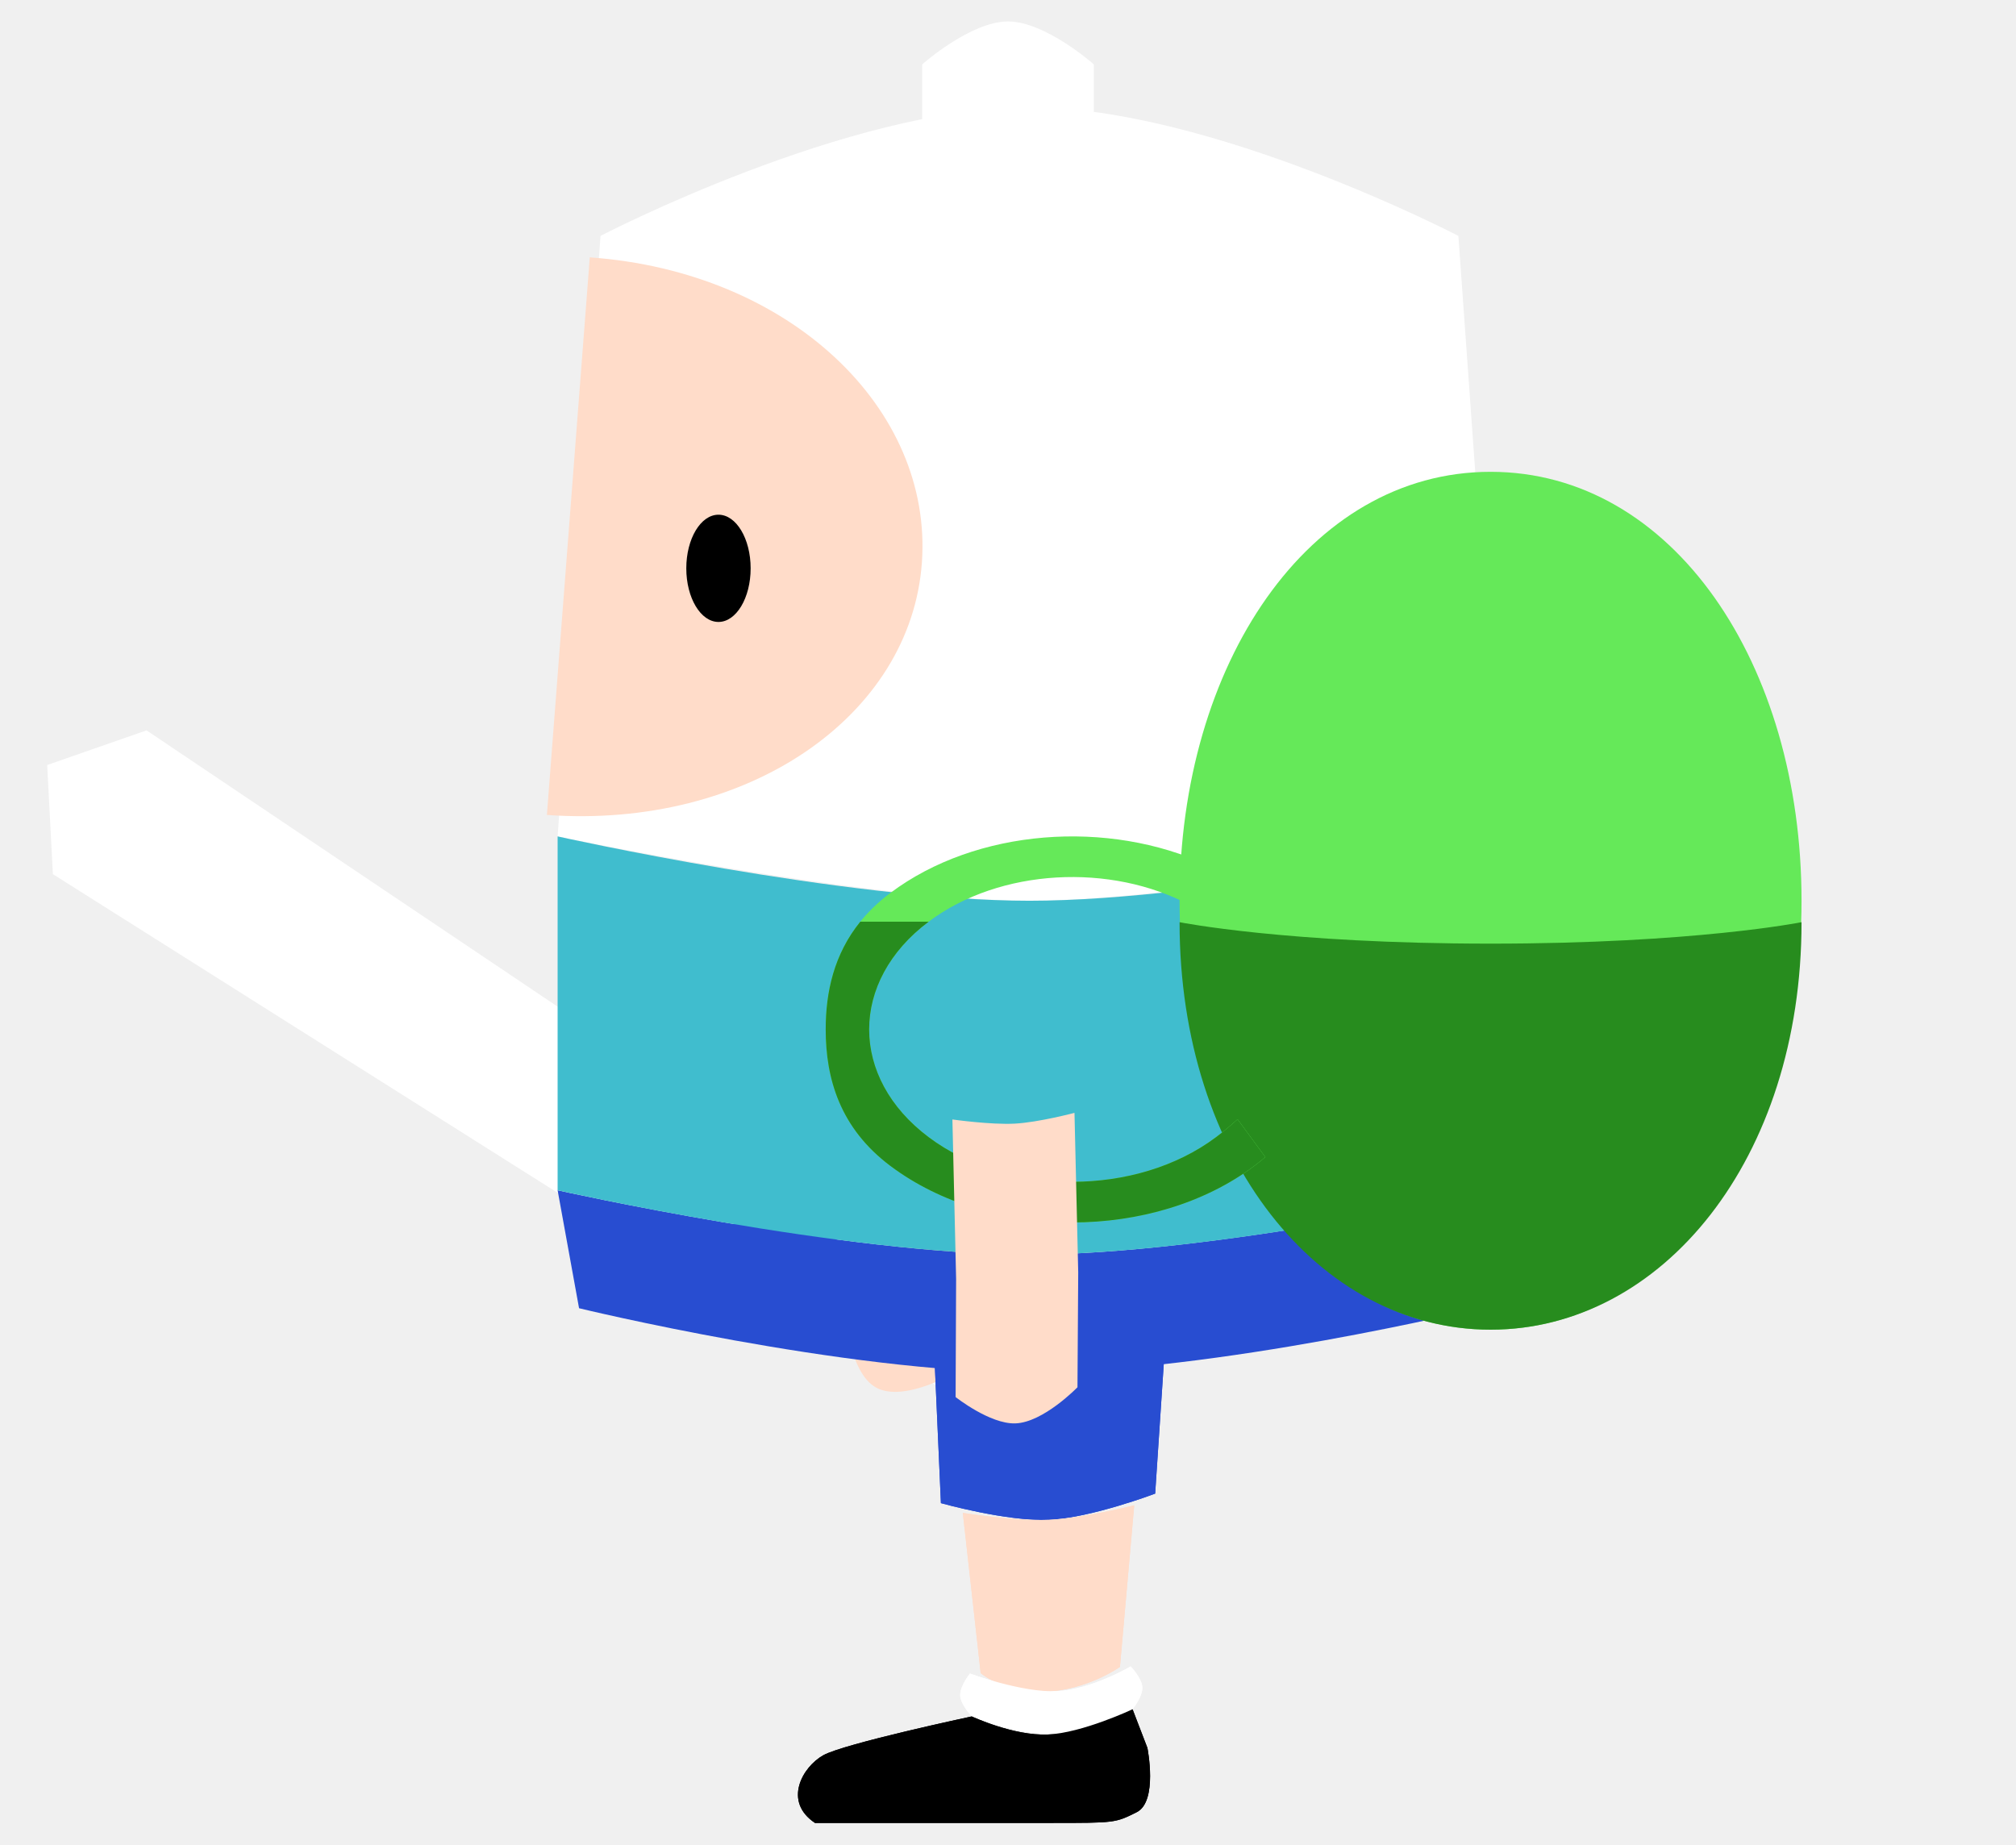
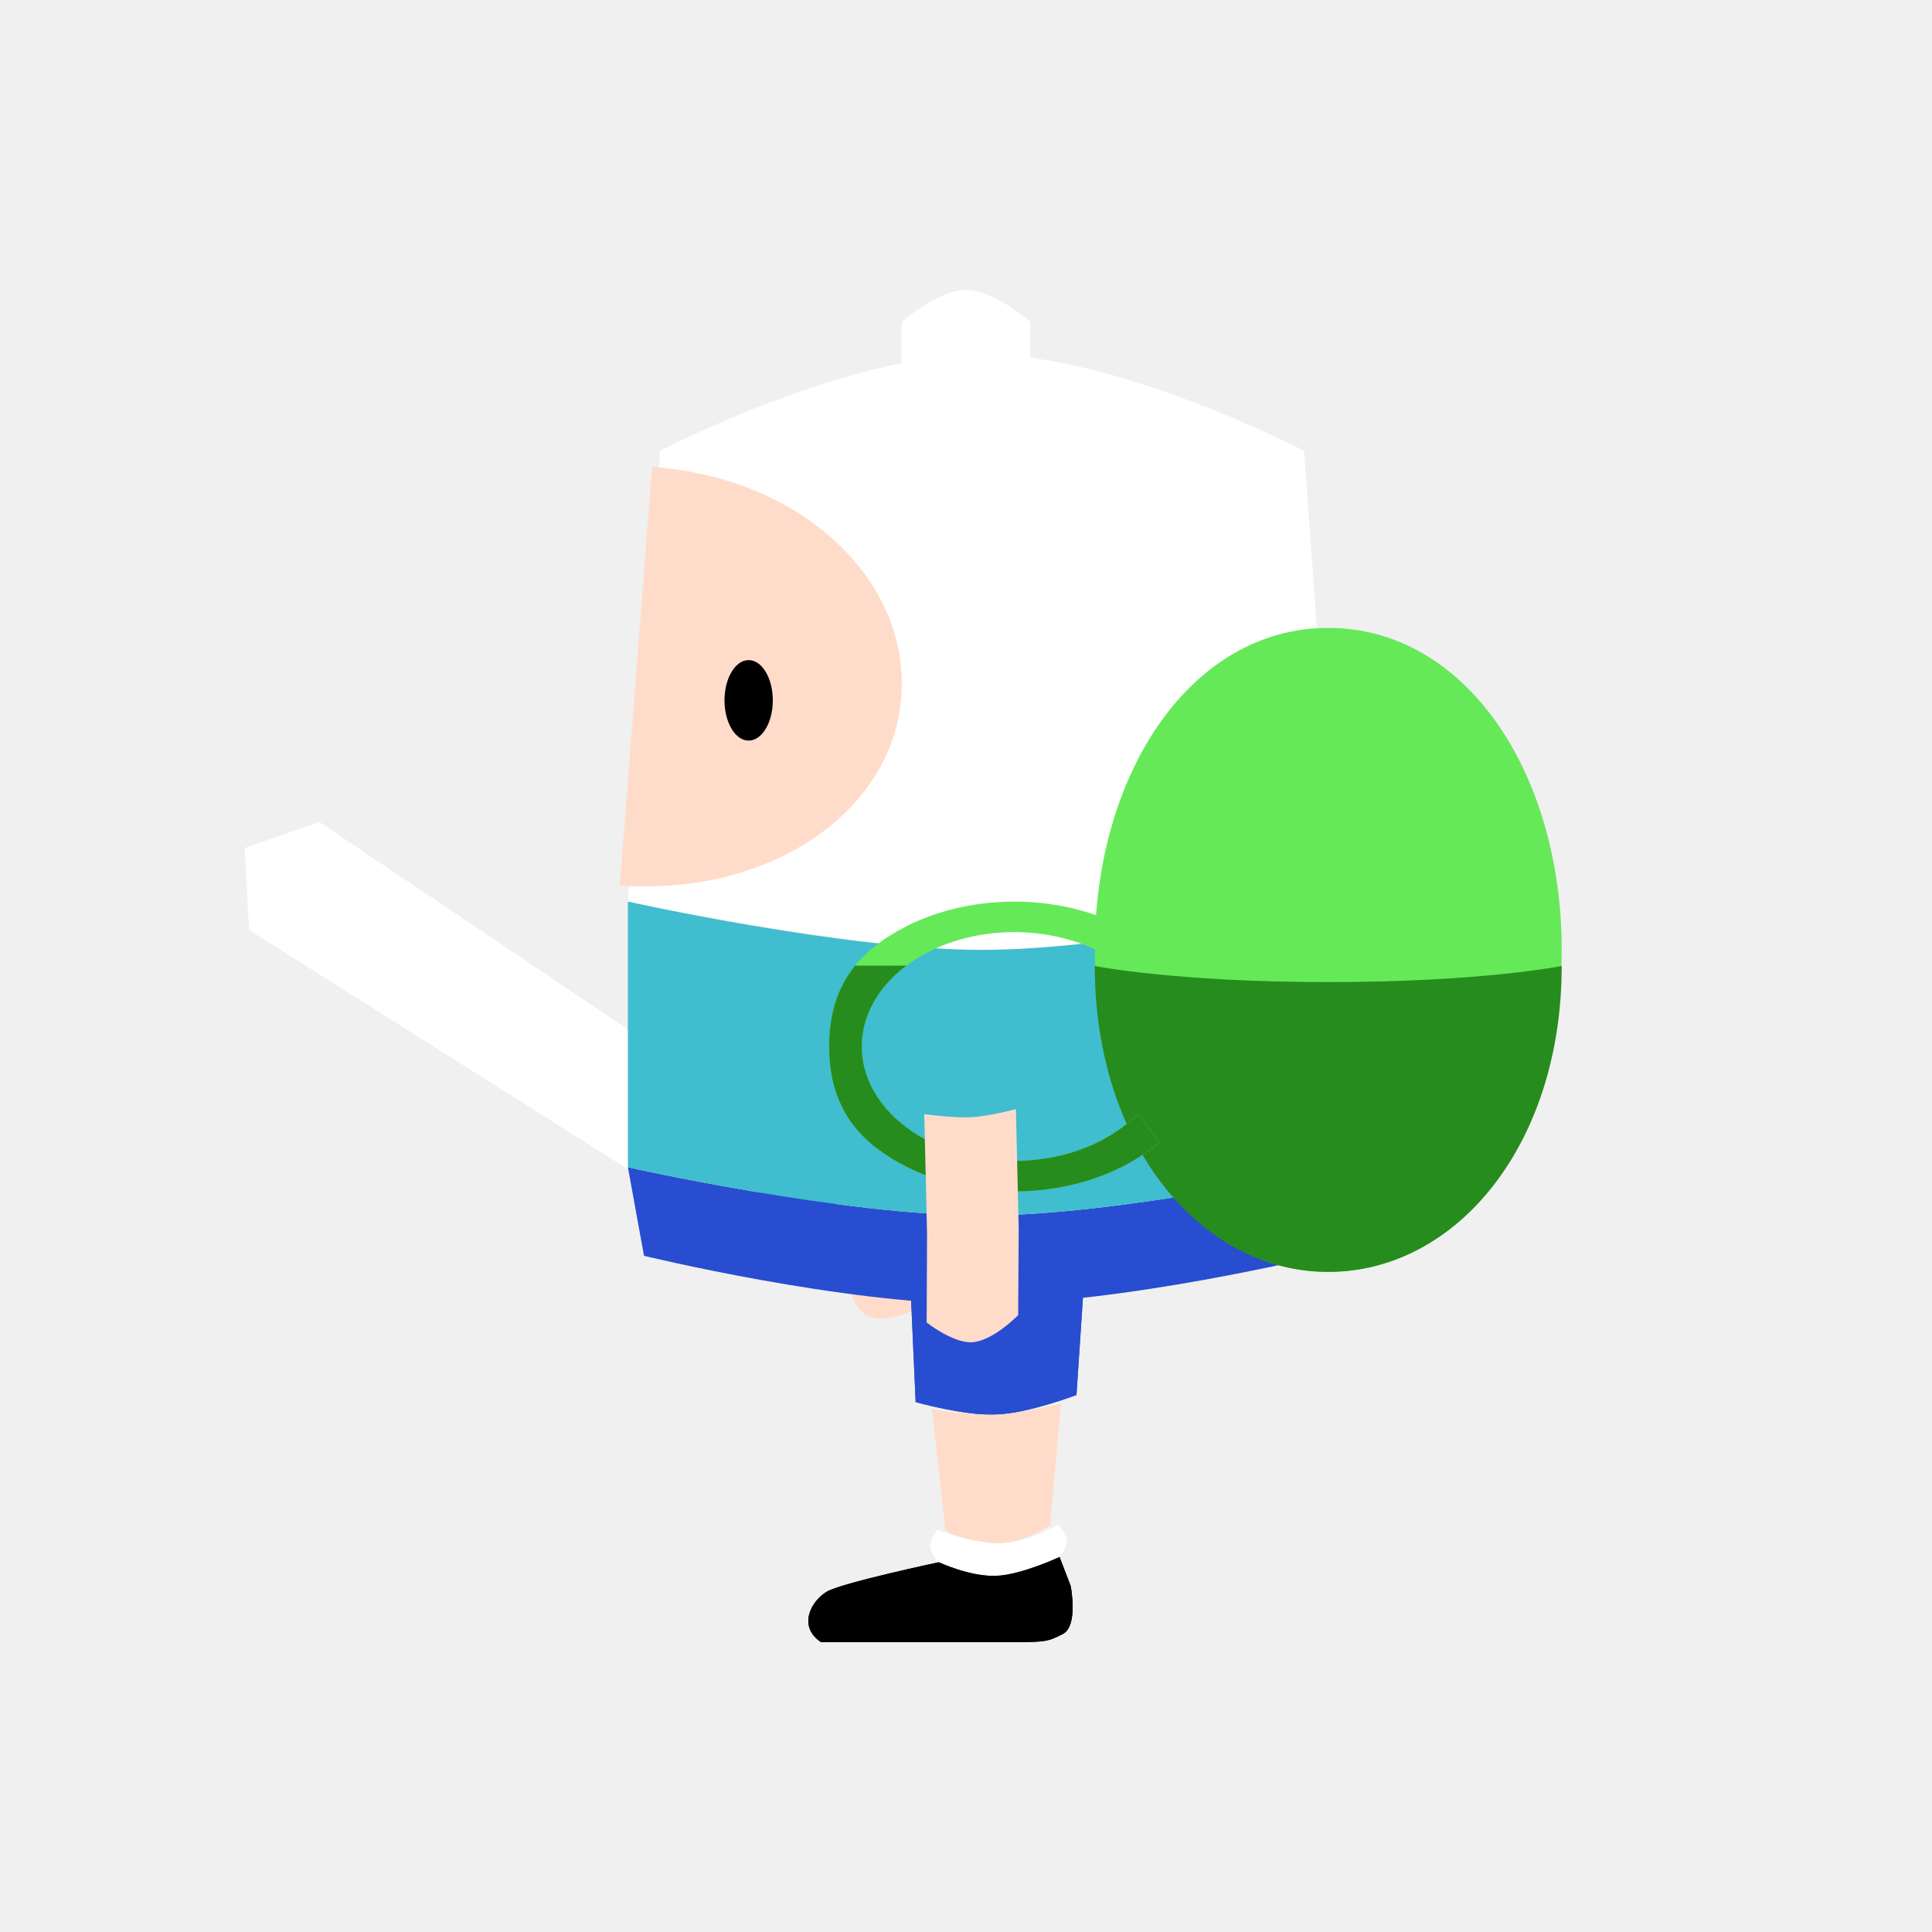
- <svg xmlns="http://www.w3.org/2000/svg" width="94" height="86" viewBox="0 0 94 86" fill="none">
-   <g clip-path="url(#clip0)">
-     <path d="M6.833 34.056L2.2 35.672L2.466 40.76L32.065 59.445C32.065 59.445 32.998 61.247 34.033 61.921C35.068 62.595 35.884 62.975 37.092 62.721C37.947 62.54 39.022 61.591 39.022 61.591L45.306 65.684C45.306 65.684 46.207 65.218 46.544 64.701C46.881 64.183 46.944 63.171 46.944 63.171L40.659 59.077C40.659 59.077 41.093 57.71 40.913 56.855C40.658 55.647 39.98 55.054 38.945 54.38C37.911 53.706 35.886 53.58 35.886 53.58L6.833 34.056Z" fill="white" />
-     <circle r="2.5" transform="matrix(-0.545851 0.837882 0.837882 0.545851 36.4891 58.1504)" fill="#284DD1" />
-     <path d="M41.996 59.12L42.452 51.696C42.452 51.696 44.221 52.101 45.334 52.135C46.447 52.169 48.15 51.87 48.15 51.87L47.695 59.294L44.639 63.947C44.639 63.947 42.108 65.461 40.803 64.673C39.681 63.997 39.44 61.608 39.44 61.608L41.996 59.12Z" fill="#FFDCC9" />
-     <path d="M53.862 69.644L54.462 60.608C54.462 60.608 51.117 60.855 48.967 60.852C46.817 60.85 43.456 60.717 43.456 60.717L43.872 70.088C43.872 70.088 46.949 70.952 48.912 70.865C50.874 70.777 53.862 69.644 53.862 69.644Z" fill="#284DD1" />
-     <path d="M52.22 77.725L52.886 70.188C52.886 70.188 50.52 70.793 48.912 70.865C47.303 70.936 44.893 70.543 44.893 70.543L45.726 78.013C45.726 78.013 46.805 78.966 48.767 78.879C50.73 78.792 52.22 77.725 52.22 77.725Z" fill="#FFDCC9" />
-     <path d="M49.356 80.855C51.319 80.767 52.808 79.7 52.808 79.7C52.808 79.7 53.282 79.115 53.263 78.679C53.244 78.243 52.719 77.702 52.719 77.702C52.719 77.702 50.876 78.785 49.267 78.857C47.658 78.928 45.227 78.035 45.227 78.035C45.227 78.035 44.752 78.62 44.771 79.057C44.791 79.493 45.315 80.033 45.315 80.033C45.315 80.033 47.393 80.942 49.356 80.855Z" fill="white" />
-     <path d="M49 85C52 85 52 85 53 84.5C54 84 53.5 81.5 53.5 81.5L52.808 79.7C52.808 79.7 50.465 80.805 48.856 80.877C47.248 80.948 45.315 80.033 45.315 80.033C45.315 80.033 39.366 81.299 38.389 81.843C37.412 82.387 36.5 84 38 85L49 85L49 85Z" fill="black" />
-     <path d="M53.862 69.644L54.462 60.608C54.462 60.608 51.117 60.855 48.967 60.852C46.817 60.85 43.456 60.717 43.456 60.717L43.872 70.088C43.872 70.088 46.949 70.952 48.912 70.865C50.874 70.777 53.862 69.644 53.862 69.644Z" fill="#284DD1" />
-     <path d="M52.22 77.725L52.886 70.188C52.886 70.188 50.52 70.793 48.912 70.865C47.303 70.936 44.893 70.543 44.893 70.543L45.726 78.013C45.726 78.013 46.805 78.966 48.767 78.879C50.73 78.792 52.22 77.725 52.22 77.725Z" fill="#FFDCC9" />
-     <path d="M49.356 80.855C51.319 80.767 52.808 79.7 52.808 79.7C52.808 79.7 53.282 79.115 53.263 78.679C53.244 78.243 52.719 77.702 52.719 77.702C52.719 77.702 50.876 78.785 49.267 78.857C47.658 78.928 45.227 78.035 45.227 78.035C45.227 78.035 44.752 78.62 44.771 79.057C44.791 79.493 45.315 80.033 45.315 80.033C45.315 80.033 47.393 80.942 49.356 80.855Z" fill="white" />
-     <path d="M49 85C52 85 52 85 53 84.5C54 84 53.5 81.5 53.5 81.5L52.808 79.7C52.808 79.7 50.465 80.805 48.856 80.877C47.248 80.948 45.315 80.033 45.315 80.033C45.315 80.033 39.366 81.299 38.389 81.843C37.412 82.387 36.5 84 38 85L49 85L49 85Z" fill="black" />
-     <path d="M68 11C68 11 56.48 5 48 5C39.52 5 28 11 28 11L26 39C26 39 40.282 42 48 42C55.718 42 70 39 70 39L68 11Z" fill="white" />
-     <path d="M42.985 26.231C42.474 33.393 34.865 38.668 25.5 38L27.5 12C36.865 12.668 43.495 19.07 42.985 26.231Z" fill="#FFDCC9" />
-     <path d="M43 3V11H51V3C51 3 48.746 1 47 1C45.254 1 43 3 43 3Z" fill="white" />
-     <path d="M48 58.5C56.592 58.5 70 55.5 70 55.5L69 61C69 61 56.671 64 48 64C39.329 64 27 61 27 61L26 55.5C26 55.5 39.408 58.5 48 58.5Z" fill="#284DD1" />
-     <ellipse rx="1.5" ry="2.5" transform="matrix(-1 0 0 1 33.5 26.5)" fill="black" />
-     <path d="M48 42C56.592 42 70 39 70 39V55.5C70 55.5 56.671 58.5 48 58.5C39.329 58.5 26 55.5 26 55.5V39C26 39 39.408 42 48 42Z" fill="#40BDCE" />
-     <path d="M69.5 62C78 62 84 53.046 84 42C84 30.954 78 22 69.5 22C61 22 55 31 55 42C55 53 61 62 69.5 62Z" fill="#65E959" />
-     <path d="M84 43C84 54.046 77.5 62 69.5 62C61.5 62 55 54 55 43C55 43 60 44 69.5 44C79 44 84 43 84 43Z" fill="#278C1E" />
-     <path d="M38.5 48C38.5 45.697 39.172 43.393 41.515 41.636C45.529 38.625 51.681 38.194 56.308 40.342L55.5 42.213C51.8 40.23 46.623 40.484 43.301 42.976C41.451 44.363 40.526 46.182 40.526 48H38.5Z" fill="#65E959" />
-     <path d="M58.485 54.364C53.799 57.879 46.201 57.879 41.515 54.364C39.172 52.607 38.5 50.303 38.5 48H40.526C40.526 49.818 41.451 51.637 43.301 53.024C47.001 55.799 52.999 55.799 56.699 53.024C57.051 52.76 57.388 52.481 57.704 52.188L59 53.953C58.835 54.093 58.664 54.23 58.485 54.364Z" fill="#65E959" />
-     <path d="M41.515 54.364C46.201 57.879 53.799 57.879 58.485 54.364C58.664 54.23 58.835 54.093 59 53.953L57.704 52.188C57.388 52.481 57.051 52.76 56.699 53.024C52.999 55.799 47.001 55.799 43.301 53.024C41.451 51.637 40.526 49.818 40.526 48C40.526 46.182 41.451 44.363 43.301 42.976H40.113C38.89 44.489 38.5 46.245 38.5 48C38.5 50.303 39.172 52.607 41.515 54.364Z" fill="#278C1E" />
-     <path d="M43.329 51.97L43.167 43.187L52.199 45.038L52.233 50.564C52.233 50.564 51.468 51.948 48.337 52.387C45.205 52.825 43.329 51.97 43.329 51.97Z" fill="#40BDCE" />
-     <path d="M44.581 59.635L44.408 52.199C44.408 52.199 46.205 52.453 47.317 52.393C48.428 52.333 50.1 51.891 50.1 51.891L50.274 59.327L50.239 64.685C50.239 64.685 48.648 66.33 47.339 66.37C46.152 66.406 44.557 65.142 44.557 65.142L44.581 59.635Z" fill="#FFDCC9" />
-   </g>
-   <defs>
-     <clipPath id="clip0">
-       <rect width="94" height="86" fill="white" transform="matrix(-1 0 0 1 94 0)" />
-     </clipPath>
-   </defs>
+ <svg xmlns="http://www.w3.org/2000/svg" width="120" height="120" viewBox="0 0 120 120" fill="none">
+   <path d="M19.833 51.056L15.2 52.672L15.466 57.76L45.065 76.445C45.065 76.445 45.998 78.247 47.033 78.921C48.068 79.595 48.884 79.975 50.092 79.721C50.947 79.54 52.022 78.591 52.022 78.591L58.306 82.684C58.306 82.684 59.207 82.218 59.544 81.701C59.881 81.183 59.944 80.171 59.944 80.171L53.659 76.077C53.659 76.077 54.093 74.71 53.913 73.855C53.658 72.647 52.98 72.054 51.945 71.38C50.911 70.706 48.886 70.58 48.886 70.58L19.833 51.056Z" fill="white" />
+   <circle r="2.5" transform="matrix(-0.545851 0.837882 0.837882 0.545851 49.4891 75.1504)" fill="#284DD1" />
+   <path d="M54.996 76.12L55.452 68.696C55.452 68.696 57.221 69.101 58.334 69.135C59.447 69.169 61.15 68.87 61.15 68.87L60.695 76.294L57.639 80.947C57.639 80.947 55.108 82.461 53.803 81.673C52.681 80.997 52.44 78.608 52.44 78.608L54.996 76.12Z" fill="#FFDCC9" />
+   <path d="M66.862 86.644L67.462 77.608C67.462 77.608 64.117 77.855 61.967 77.852C59.817 77.85 56.456 77.717 56.456 77.717L56.872 87.088C56.872 87.088 59.949 87.952 61.912 87.865C63.874 87.777 66.862 86.644 66.862 86.644Z" fill="#284DD1" />
+   <path d="M65.22 94.725L65.885 87.188C65.885 87.188 63.52 87.793 61.912 87.865C60.303 87.936 57.893 87.543 57.893 87.543L58.726 95.013C58.726 95.013 59.805 95.966 61.767 95.879C63.73 95.792 65.22 94.725 65.22 94.725Z" fill="#FFDCC9" />
+   <path d="M62.356 97.855C64.319 97.767 65.808 96.7 65.808 96.7C65.808 96.7 66.282 96.115 66.263 95.679C66.244 95.243 65.719 94.702 65.719 94.702C65.719 94.702 63.876 95.785 62.267 95.857C60.658 95.928 58.227 95.035 58.227 95.035C58.227 95.035 57.752 95.62 57.771 96.057C57.791 96.493 58.315 97.033 58.315 97.033C58.315 97.033 60.393 97.942 62.356 97.855Z" fill="white" />
+   <path d="M62 102C65 102 65 102 66 101.5C67 101 66.5 98.5 66.5 98.5L65.808 96.7C65.808 96.7 63.465 97.805 61.856 97.877C60.248 97.948 58.315 97.033 58.315 97.033C58.315 97.033 52.366 98.299 51.389 98.843C50.412 99.387 49.5 101 51 102L62 102L62 102Z" fill="black" />
+   <path d="M66.862 86.644L67.462 77.608C67.462 77.608 64.117 77.855 61.967 77.852C59.817 77.85 56.456 77.717 56.456 77.717L56.872 87.088C56.872 87.088 59.949 87.952 61.912 87.865C63.874 87.777 66.862 86.644 66.862 86.644Z" fill="#284DD1" />
+   <path d="M65.22 94.725L65.885 87.188C65.885 87.188 63.52 87.793 61.912 87.865C60.303 87.936 57.893 87.543 57.893 87.543L58.726 95.013C58.726 95.013 59.805 95.966 61.767 95.879C63.73 95.792 65.22 94.725 65.22 94.725Z" fill="#FFDCC9" />
+   <path d="M62.356 97.855C64.319 97.767 65.808 96.7 65.808 96.7C65.808 96.7 66.282 96.115 66.263 95.679C66.244 95.243 65.719 94.702 65.719 94.702C65.719 94.702 63.876 95.785 62.267 95.857C60.658 95.928 58.227 95.035 58.227 95.035C58.227 95.035 57.752 95.62 57.771 96.057C57.791 96.493 58.315 97.033 58.315 97.033C58.315 97.033 60.393 97.942 62.356 97.855Z" fill="white" />
+   <path d="M62 102C65 102 65 102 66 101.5C67 101 66.5 98.5 66.5 98.5L65.808 96.7C65.808 96.7 63.465 97.805 61.856 97.877C60.248 97.948 58.315 97.033 58.315 97.033C58.315 97.033 52.366 98.299 51.389 98.843C50.412 99.387 49.5 101 51 102L62 102L62 102Z" fill="black" />
+   <path d="M81 28C81 28 69.48 22 61 22C52.52 22 41 28 41 28L39 56C39 56 53.282 59 61 59C68.719 59 83 56 83 56L81 28Z" fill="white" />
+   <path d="M55.985 43.231C55.474 50.393 47.865 55.668 38.5 55L40.5 29C49.865 29.668 56.495 36.07 55.985 43.231Z" fill="#FFDCC9" />
+   <path d="M56 20V28H64V20C64 20 61.746 18 60 18C58.254 18 56 20 56 20Z" fill="white" />
+   <path d="M61 75.5C69.591 75.5 83 72.5 83 72.5L82 78C82 78 69.671 81 61 81C52.329 81 40 78 40 78L39 72.5C39 72.5 52.408 75.5 61 75.5Z" fill="#284DD1" />
+   <ellipse rx="1.5" ry="2.5" transform="matrix(-1 0 0 1 46.5 43.5)" fill="black" />
+   <path d="M61 59C69.591 59 83 56 83 56V72.5C83 72.5 69.671 75.5 61 75.5C52.329 75.5 39 72.5 39 72.5V56C39 56 52.408 59 61 59Z" fill="#40BDCE" />
+   <path d="M82.5 79C91 79 97 70.046 97 59C97 47.954 91 39 82.5 39C74 39 68 48 68 59C68 70 74 79 82.5 79Z" fill="#65E959" />
+   <path d="M97 60C97 71.046 90.5 79 82.5 79C74.5 79 68 71 68 60C68 60 73 61 82.5 61C92 61 97 60 97 60Z" fill="#278C1E" />
+   <path d="M51.5 65C51.5 62.697 52.172 60.393 54.515 58.636C58.529 55.625 64.681 55.194 69.308 57.342L68.5 59.213C64.799 57.23 59.623 57.484 56.301 59.976C54.451 61.363 53.526 63.182 53.526 65H51.5Z" fill="#65E959" />
+   <path d="M71.485 71.364C66.799 74.879 59.201 74.879 54.515 71.364C52.172 69.607 51.5 67.303 51.5 65H53.526C53.526 66.818 54.451 68.637 56.301 70.024C60.001 72.799 65.999 72.799 69.699 70.024C70.051 69.76 70.388 69.481 70.704 69.188L72 70.953C71.835 71.093 71.664 71.23 71.485 71.364Z" fill="#65E959" />
+   <path d="M54.515 71.364C59.201 74.879 66.799 74.879 71.485 71.364C71.664 71.23 71.835 71.093 72 70.953L70.704 69.189C70.388 69.481 70.051 69.76 69.699 70.024C65.999 72.799 60.001 72.799 56.301 70.024C54.451 68.637 53.526 66.818 53.526 65C53.526 63.182 54.451 61.363 56.301 59.976H53.113C51.89 61.489 51.5 63.245 51.5 65C51.5 67.303 52.172 69.607 54.515 71.364Z" fill="#278C1E" />
+   <path d="M56.329 68.97L56.167 60.187L65.199 62.038L65.233 67.564C65.233 67.564 64.469 68.948 61.337 69.387C58.205 69.825 56.329 68.97 56.329 68.97Z" fill="#40BDCE" />
+   <path d="M57.581 76.635L57.408 69.199C57.408 69.199 59.205 69.453 60.317 69.393C61.428 69.333 63.1 68.891 63.1 68.891L63.274 76.327L63.239 81.685C63.239 81.685 61.648 83.33 60.339 83.37C59.152 83.406 57.557 82.142 57.557 82.142L57.581 76.635Z" fill="#FFDCC9" />
</svg>
